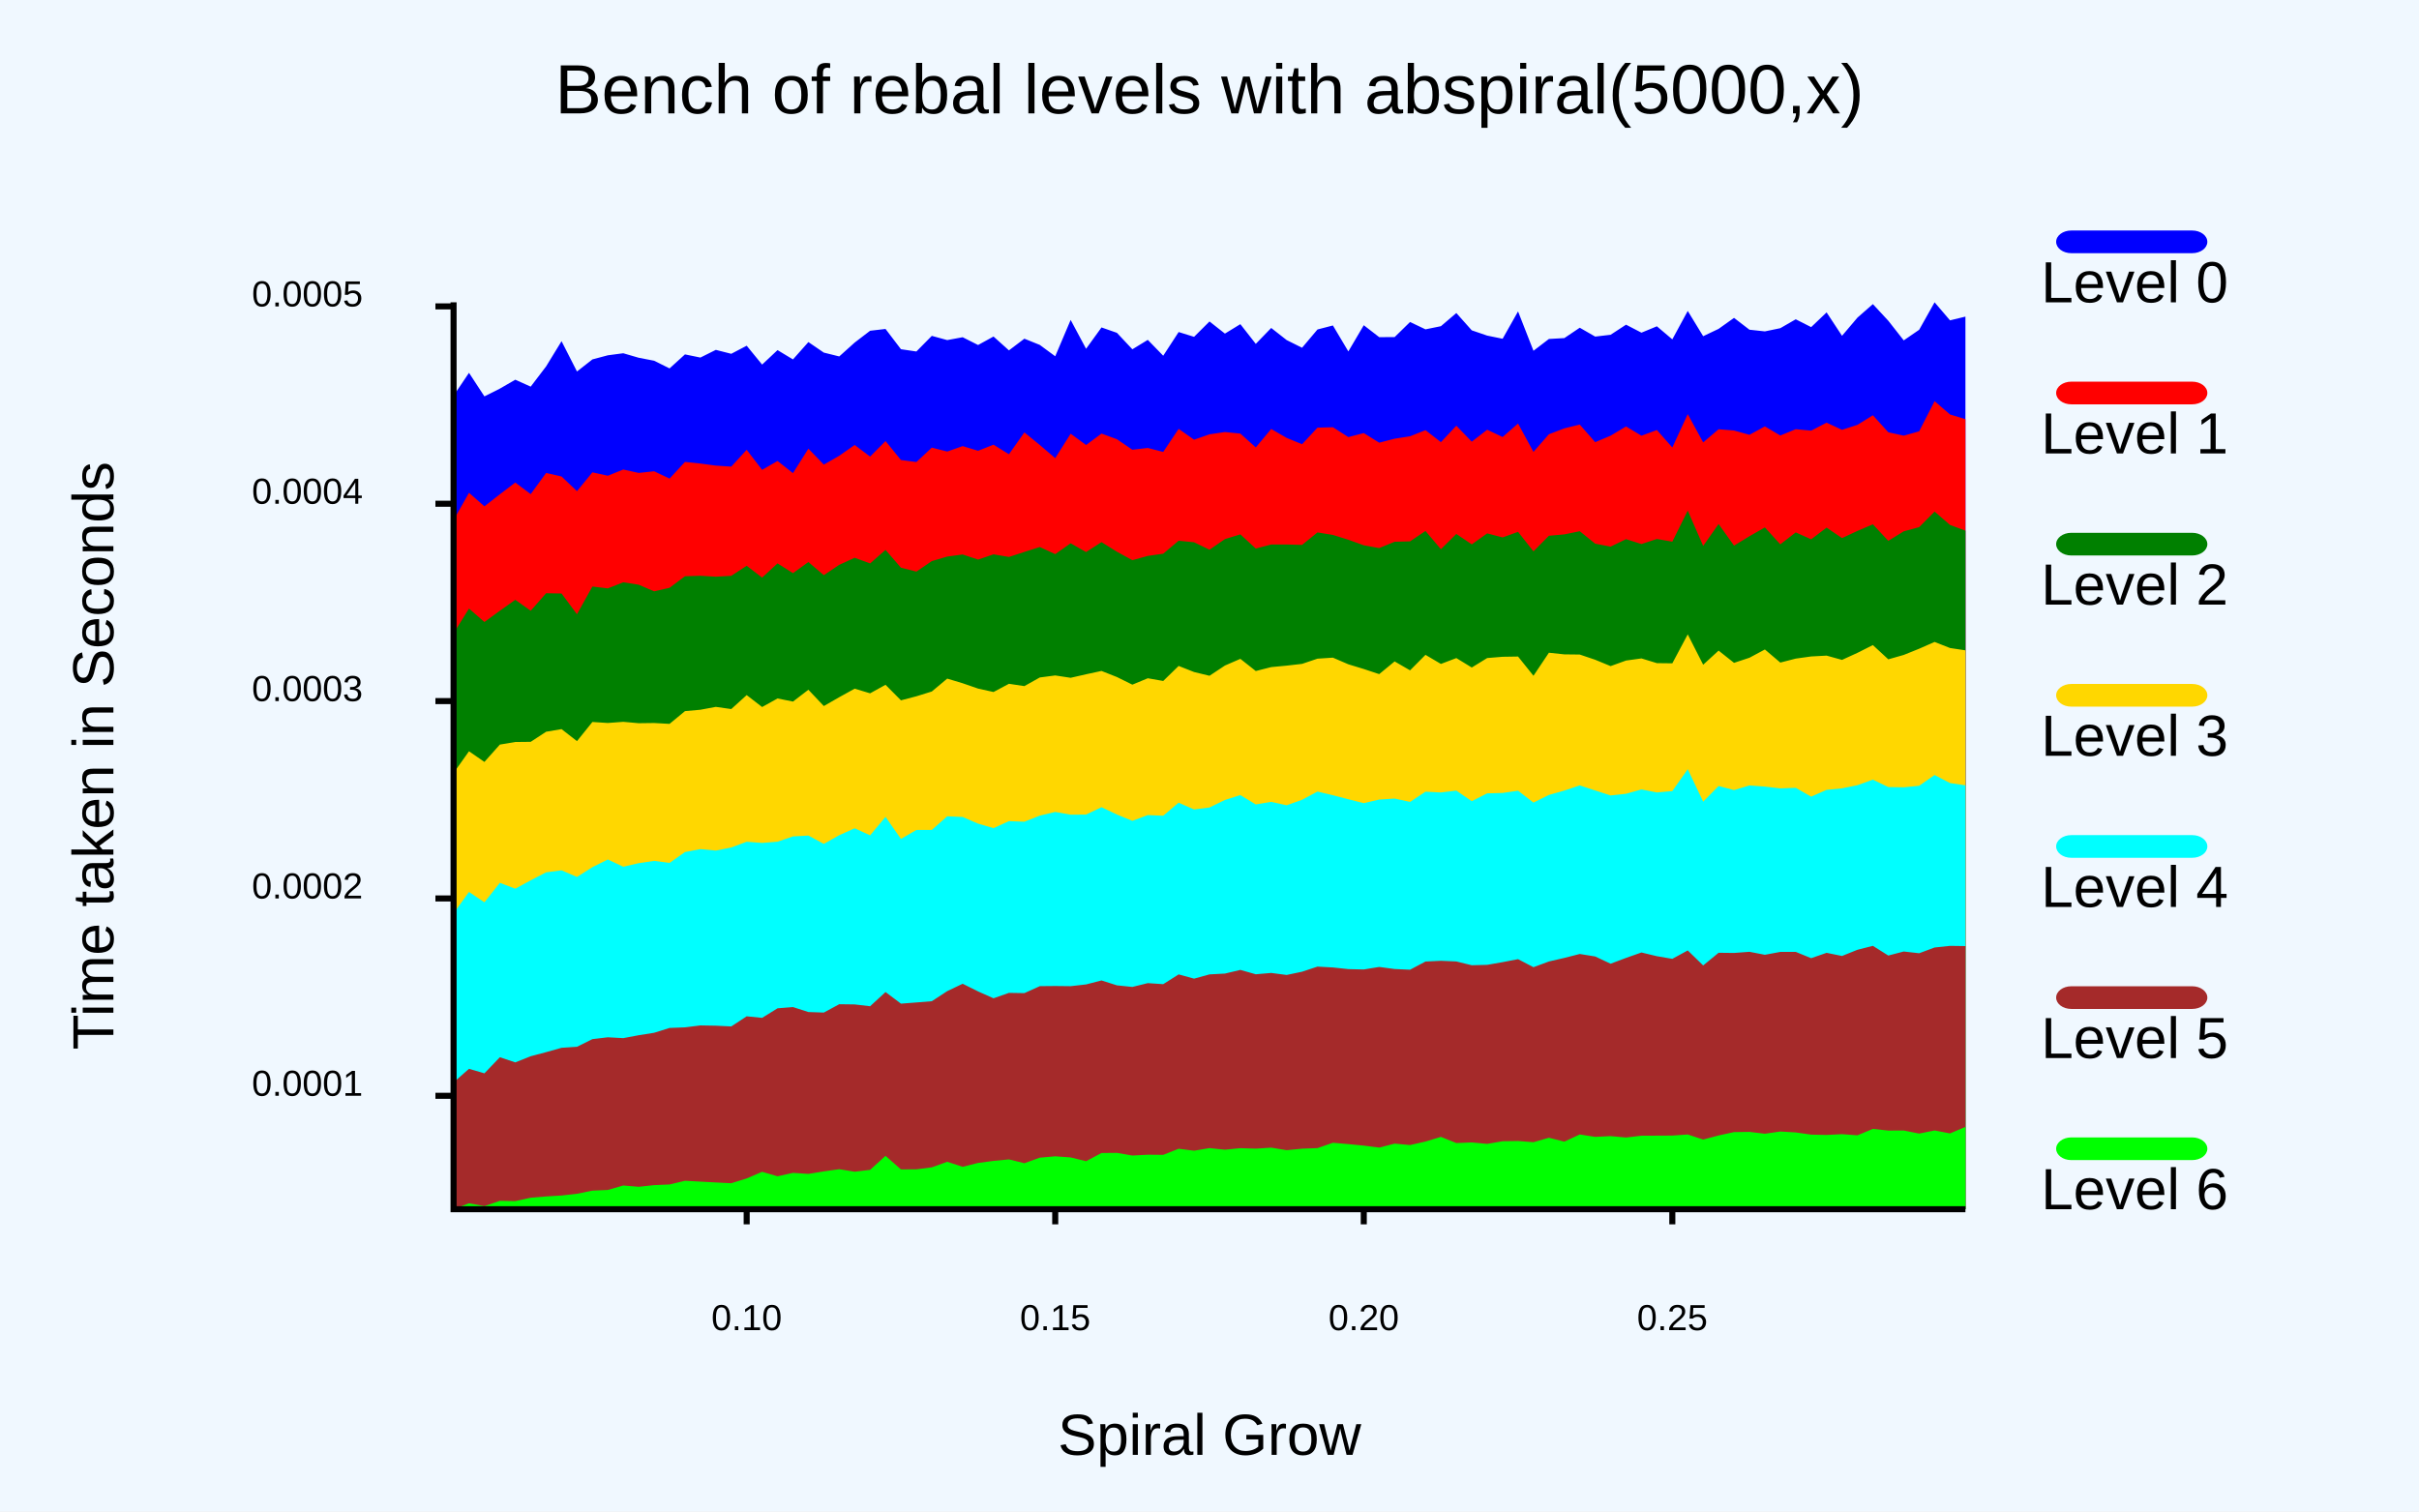
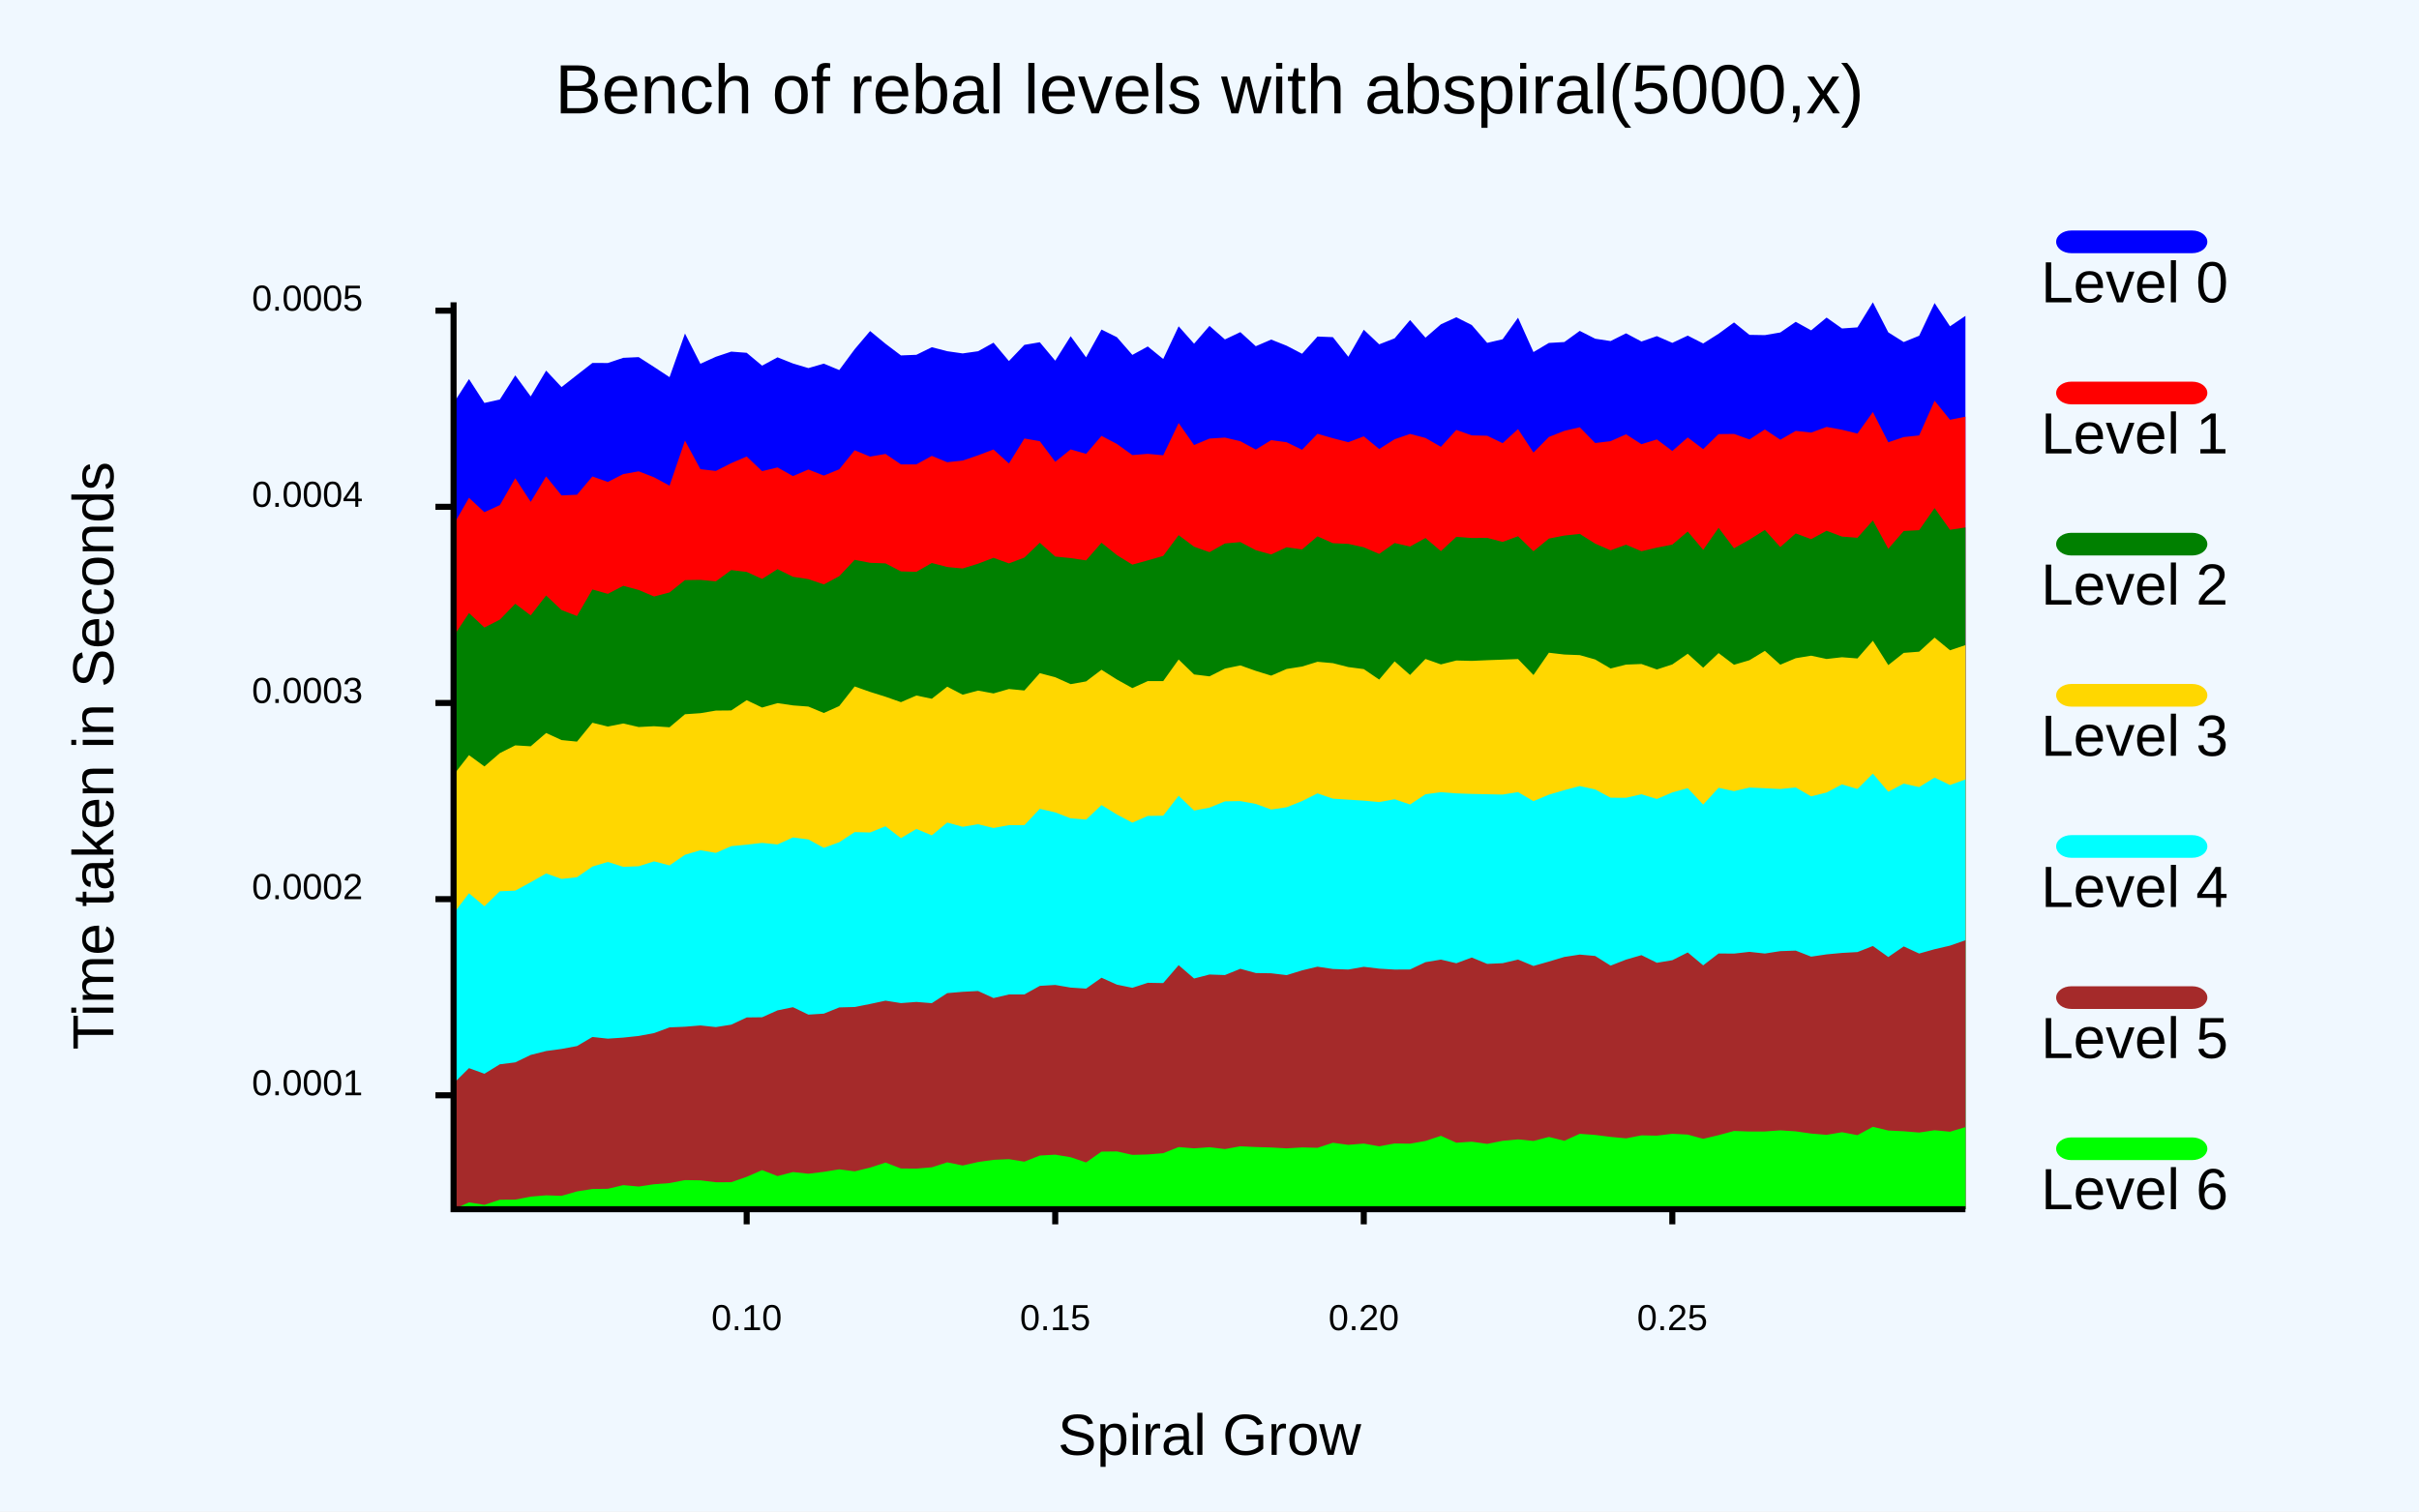
<svg xmlns="http://www.w3.org/2000/svg" class="poloto" height="500" viewBox="0 0 800 500" width="800">
  <rect class="poloto_background" fill="white" height="500" width="800" x="0" y="0" />
  <style>
.poloto {
font-family: "Arial";
stroke-width:2;
}
.poloto_text{fill: var(--poloto_fg_color,black);  }
.poloto_axis_lines{stroke: var(--poloto_fg_color,black);stoke-width:3;fill:none}
.poloto_background{fill: var(--poloto_bg_color,aliceblue); }
.poloto0stroke{stroke:  var(--poloto_color0,blue); }
.poloto1stroke{stroke:  var(--poloto_color1,red); }
.poloto2stroke{stroke:  var(--poloto_color2,green); }
.poloto3stroke{stroke:  var(--poloto_color3,gold); }
.poloto4stroke{stroke:  var(--poloto_color4,aqua); }
.poloto5stroke{stroke:  var(--poloto_color5,brown); }
.poloto6stroke{stroke:  var(--poloto_color6,lime); }
.poloto7stroke{stroke:  var(--poloto_color7,chocolate); }
.poloto0fill{fill:var(--poloto_color0,blue);}
.poloto1fill{fill:var(--poloto_color1,red);}
.poloto2fill{fill:var(--poloto_color2,green);}
.poloto3fill{fill:var(--poloto_color3,gold);}
.poloto4fill{fill:var(--poloto_color4,aqua);}
.poloto5fill{fill:var(--poloto_color5,brown);}
.poloto6fill{fill:var(--poloto_color6,lime);}
.poloto7fill{fill:var(--poloto_color7,chocolate);}
</style>
  <line class="poloto_axis_lines" stroke="black" x1="246.939" x2="246.939" y1="400" y2="405" />
  <text alignment-baseline="start" class="poloto_text" text-anchor="middle" x="246.939" y="440">
0.10
</text>
  <line class="poloto_axis_lines" stroke="black" x1="348.98" x2="348.98" y1="400" y2="405" />
  <text alignment-baseline="start" class="poloto_text" text-anchor="middle" x="348.98" y="440">
0.15
</text>
  <line class="poloto_axis_lines" stroke="black" x1="451.02" x2="451.02" y1="400" y2="405" />
  <text alignment-baseline="start" class="poloto_text" text-anchor="middle" x="451.02" y="440">
0.20
</text>
  <line class="poloto_axis_lines" stroke="black" x1="553.061" x2="553.061" y1="400" y2="405" />
  <text alignment-baseline="start" class="poloto_text" text-anchor="middle" x="553.061" y="440">
0.25
</text>
-   <line class="poloto_axis_lines" stroke="black" x1="150" x2="144" y1="362.484" y2="362.484" />
-   <text alignment-baseline="middle" class="poloto_text" text-anchor="end" x="120" y="362.484">
+   <line class="poloto_axis_lines" stroke="black" x1="150" x2="144" y1="362.314" y2="362.314" />
+   <text alignment-baseline="middle" class="poloto_text" text-anchor="end" x="120" y="362.314">
0.0001
</text>
-   <line class="poloto_axis_lines" stroke="black" x1="150" x2="144" y1="297.2" y2="297.2" />
-   <text alignment-baseline="middle" class="poloto_text" text-anchor="end" x="120" y="297.2">
+   <line class="poloto_axis_lines" stroke="black" x1="150" x2="144" y1="297.427" y2="297.427" />
+   <text alignment-baseline="middle" class="poloto_text" text-anchor="end" x="120" y="297.427">
0.0002
</text>
-   <line class="poloto_axis_lines" stroke="black" x1="150" x2="144" y1="231.916" y2="231.916" />
-   <text alignment-baseline="middle" class="poloto_text" text-anchor="end" x="120" y="231.916">
+   <line class="poloto_axis_lines" stroke="black" x1="150" x2="144" y1="232.539" y2="232.539" />
+   <text alignment-baseline="middle" class="poloto_text" text-anchor="end" x="120" y="232.539">
0.0003
</text>
-   <line class="poloto_axis_lines" stroke="black" x1="150" x2="144" y1="166.633" y2="166.633" />
-   <text alignment-baseline="middle" class="poloto_text" text-anchor="end" x="120" y="166.633">
+   <line class="poloto_axis_lines" stroke="black" x1="150" x2="144" y1="167.652" y2="167.652" />
+   <text alignment-baseline="middle" class="poloto_text" text-anchor="end" x="120" y="167.652">
0.0004
</text>
-   <line class="poloto_axis_lines" stroke="black" x1="150" x2="144" y1="101.349" y2="101.349" />
-   <text alignment-baseline="middle" class="poloto_text" text-anchor="end" x="120" y="101.349">
+   <line class="poloto_axis_lines" stroke="black" x1="150" x2="144" y1="102.764" y2="102.764" />
+   <text alignment-baseline="middle" class="poloto_text" text-anchor="end" x="120" y="102.764">
0.0005
</text>
  <text alignment-baseline="middle" class="poloto_text" font-size="large" text-anchor="start" x="675" y="100">
Level 0
</text>
  <rect class="poloto0fill" height="7.5" rx="5" ry="5" width="50" x="680" y="76.25" />
-   <path class="poloto0fill" d="M150,400 L150,130.913 L155.102,123.326 L160.204,131.119 L165.306,128.558 L170.408,125.607 L175.51,127.896 L180.612,121.193 L185.714,112.862 L190.816,122.887 L195.918,118.888 L201.02,117.529 L206.122,116.854 L211.224,118.341 L216.327,119.326 L221.429,121.866 L226.531,117.23 L231.633,118.278 L236.735,115.734 L241.837,117.034 L246.939,114.36 L252.041,120.599 L257.143,115.813 L262.245,118.894 L267.347,113.154 L272.449,116.638 L277.551,117.905 L282.653,113.317 L287.755,109.412 L292.857,108.815 L297.959,115.519 L303.061,116.27 L308.163,111.102 L313.265,112.5 L318.367,111.554 L323.469,114.125 L328.571,111.321 L333.673,115.901 L338.776,112.034 L343.878,114.096 L348.98,117.852 L354.082,105.831 L359.184,115.37 L364.286,108.314 L369.388,110.101 L374.49,115.541 L379.592,112.428 L384.694,117.672 L389.796,109.836 L394.898,111.421 L400,106.339 L405.102,110.354 L410.204,107.231 L415.306,113.75 L420.408,108.486 L425.51,112.49 L430.612,115.033 L435.714,108.989 L440.816,107.666 L445.918,116.253 L451.02,107.581 L456.122,111.526 L461.224,111.51 L466.327,106.515 L471.429,108.946 L476.531,107.902 L481.633,103.549 L486.735,109.273 L491.837,111.017 L496.939,112.057 L502.041,103.013 L507.143,116.037 L512.245,112.129 L517.347,111.84 L522.449,108.409 L527.551,111.341 L532.653,110.74 L537.755,107.404 L542.857,110.047 L547.959,107.94 L553.061,112.258 L558.163,102.857 L563.265,111.212 L568.367,108.787 L573.469,105.151 L578.571,109.067 L583.673,109.623 L588.775,108.561 L593.878,105.618 L598.98,108.207 L604.082,103.336 L609.184,111.082 L614.286,105.069 L619.388,100.597 L624.49,106.101 L629.592,112.598 L634.694,109.091 L639.796,100 L644.898,105.969 L650,104.732 L650,400 z" />
+   <path class="poloto0fill" d="M150,400 L150,133.35 L155.102,125.394 L160.204,133.291 L165.306,132.145 L170.408,124.163 L175.51,131.13 L180.612,122.593 L185.714,128.039 L190.816,124.036 L195.918,120.061 L201.02,120.08 L206.122,118.367 L211.224,118.13 L216.327,121.4 L221.429,124.757 L226.531,110.326 L231.633,120.34 L236.735,118.021 L241.837,116.313 L246.939,116.704 L252.041,120.959 L257.143,118.2 L262.245,120.237 L267.347,121.762 L272.449,120.287 L277.551,122.413 L282.653,115.522 L287.755,109.504 L292.857,113.714 L297.959,117.571 L303.061,117.366 L308.163,114.856 L313.265,116.18 L318.367,116.907 L323.469,116.186 L328.571,113.356 L333.673,119.427 L338.776,114.082 L343.878,113.21 L348.98,119.314 L354.082,111.213 L359.184,118.202 L364.286,109.013 L369.388,111.548 L374.49,117.397 L379.592,114.607 L384.694,118.758 L389.796,107.937 L394.898,113.691 L400,107.797 L405.102,112.281 L410.204,109.864 L415.306,114.521 L420.408,112.327 L425.51,114.357 L430.612,117.017 L435.714,111.324 L440.816,111.529 L445.918,118.017 L451.02,109.067 L456.122,113.902 L461.224,111.917 L466.327,105.863 L471.429,111.697 L476.531,107.28 L481.633,104.946 L486.735,107.515 L491.837,113.415 L496.939,112.223 L502.041,105.087 L507.143,116.457 L512.245,113.441 L517.347,113.146 L522.449,109.453 L527.551,112.044 L532.653,112.82 L537.755,110.261 L542.857,112.965 L547.959,111.19 L553.061,113.414 L558.163,111.019 L563.265,113.62 L568.367,110.4 L573.469,106.661 L578.571,110.769 L583.673,110.856 L588.775,109.978 L593.878,106.456 L598.98,109.275 L604.082,105.049 L609.184,108.653 L614.286,108.291 L619.388,100 L624.49,109.944 L629.592,113.145 L634.694,111.062 L639.796,100.239 L644.898,107.937 L650,104.495 L650,400 z" />
  <text alignment-baseline="middle" class="poloto_text" font-size="large" text-anchor="start" x="675" y="150">
Level 1
</text>
  <rect class="poloto1fill" height="7.5" rx="5" ry="5" width="50" x="680" y="126.25" />
-   <path class="poloto1fill" d="M150,400 L150,172.065 L155.102,163.013 L160.204,167.486 L165.306,163.506 L170.408,159.621 L175.51,163.452 L180.612,156.447 L185.714,157.618 L190.816,162.476 L195.918,156.246 L201.02,157.366 L206.122,155.312 L211.224,156.438 L216.327,155.892 L221.429,158.311 L226.531,152.801 L231.633,153.338 L236.735,154.02 L241.837,154.354 L246.939,148.79 L252.041,155.424 L257.143,152.487 L262.245,156.515 L267.347,148.411 L272.449,153.691 L277.551,150.765 L282.653,147.193 L287.755,151.035 L292.857,145.897 L297.959,152.169 L303.061,152.835 L308.163,148.074 L313.265,149.364 L318.367,147.57 L323.469,149.117 L328.571,147.097 L333.673,150.264 L338.776,143.039 L343.878,147.197 L348.98,151.554 L354.082,143.466 L359.184,147.207 L364.286,143.426 L369.388,145.293 L374.49,148.773 L379.592,148.179 L384.694,149.499 L389.796,141.862 L394.898,145.45 L400,143.67 L405.102,142.915 L410.204,143.427 L415.306,148 L420.408,141.902 L425.51,144.848 L430.612,146.947 L435.714,141.465 L440.816,141.323 L445.918,144.586 L451.02,143.259 L456.122,146.435 L461.224,145.113 L466.327,144.32 L471.429,142.292 L476.531,146.257 L481.633,140.822 L486.735,146.101 L491.837,142.153 L496.939,144.563 L502.041,140.104 L507.143,149.476 L512.245,143.647 L517.347,141.696 L522.449,140.442 L527.551,146.266 L532.653,144.117 L537.755,141.069 L542.857,144.13 L547.959,142.251 L553.061,148.024 L558.163,136.984 L563.265,146.338 L568.367,141.995 L573.469,142.413 L578.571,143.831 L583.673,141.054 L588.775,144.064 L593.878,141.971 L598.98,142.455 L604.082,139.816 L609.184,142.183 L614.286,140.536 L619.388,137.367 L624.49,142.991 L629.592,144.115 L634.694,142.68 L639.796,132.697 L644.898,137.105 L650,138.658 L650,400 z" />
+   <path class="poloto1fill" d="M150,400 L150,173.58 L155.102,164.666 L160.204,169.43 L165.306,167.088 L170.408,158.195 L175.51,166.01 L180.612,157.595 L185.714,163.88 L190.816,163.659 L195.918,157.61 L201.02,159.417 L206.122,156.826 L211.224,155.909 L216.327,157.893 L221.429,160.66 L226.531,145.735 L231.633,155.2 L236.735,155.782 L241.837,153.203 L246.939,151.008 L252.041,155.849 L257.143,154.622 L262.245,157.483 L267.347,155.31 L272.449,157.319 L277.551,155.237 L282.653,148.937 L287.755,151.042 L292.857,150.162 L297.959,153.618 L303.061,153.612 L308.163,150.804 L313.265,152.901 L318.367,152.352 L323.469,150.61 L328.571,148.688 L333.673,153.317 L338.776,145.049 L343.878,145.94 L348.98,152.752 L354.082,148.658 L359.184,150.128 L364.286,144.177 L369.388,146.856 L374.49,150.534 L379.592,150.127 L384.694,150.608 L389.796,139.935 L394.898,147.22 L400,145.074 L405.102,144.753 L410.204,145.946 L415.306,148.715 L420.408,145.589 L425.51,146.294 L430.612,148.78 L435.714,143.497 L440.816,144.966 L445.918,146.279 L451.02,144.34 L456.122,148.524 L461.224,145.302 L466.327,143.539 L471.429,144.87 L476.531,147.805 L481.633,142.218 L486.735,144.021 L491.837,144.143 L496.939,146.594 L502.041,141.935 L507.143,149.704 L512.245,144.543 L517.347,142.525 L522.449,141.331 L527.551,146.555 L532.653,145.933 L537.755,143.666 L542.857,146.938 L547.959,145.359 L553.061,149.187 L558.163,144.7 L563.265,148.568 L568.367,143.595 L573.469,143.545 L578.571,145.365 L583.673,142.061 L588.775,145.461 L593.878,142.534 L598.98,143.098 L604.082,141.226 L609.184,142.161 L614.286,143.418 L619.388,136.29 L624.49,146.306 L629.592,144.578 L634.694,144.037 L639.796,132.557 L644.898,138.853 L650,137.828 L650,400 z" />
  <text alignment-baseline="middle" class="poloto_text" font-size="large" text-anchor="start" x="675" y="200">
Level 2
</text>
  <rect class="poloto2fill" height="7.5" rx="5" ry="5" width="50" x="680" y="176.25" />
-   <path class="poloto2fill" d="M150,400 L150,209.49 L155.102,201.304 L160.204,205.751 L165.306,202.041 L170.408,198.412 L175.51,202.032 L180.612,196.242 L185.714,196.325 L190.816,203.189 L195.918,194.019 L201.02,194.632 L206.122,192.62 L211.224,193.418 L216.327,195.608 L221.429,194.442 L226.531,190.621 L231.633,190.466 L236.735,190.765 L241.837,190.478 L246.939,187.155 L252.041,191.065 L257.143,186.366 L262.245,189.596 L267.347,185.922 L272.449,190.263 L277.551,186.836 L282.653,184.504 L287.755,186.377 L292.857,181.9 L297.959,187.788 L303.061,189.083 L308.163,185.61 L313.265,184.105 L318.367,183.419 L323.469,185.108 L328.571,183.372 L333.673,184.236 L338.776,182.575 L343.878,180.948 L348.98,183.304 L354.082,179.715 L359.184,182.615 L364.286,179.329 L369.388,182.512 L374.49,185.303 L379.592,183.891 L384.694,183.161 L389.796,178.865 L394.898,179.38 L400,181.837 L405.102,178.333 L410.204,176.765 L415.306,181.456 L420.408,180.116 L425.51,180.113 L430.612,180.249 L435.714,176.124 L440.816,176.954 L445.918,178.543 L451.02,180.381 L456.122,181.298 L461.224,179.214 L466.327,179.078 L471.429,175.643 L476.531,181.676 L481.633,176.629 L486.735,180.072 L491.837,176.444 L496.939,177.774 L502.041,175.931 L507.143,182.387 L512.245,177.226 L517.347,176.77 L522.449,175.725 L527.551,179.844 L532.653,180.823 L537.755,178.35 L542.857,179.963 L547.959,178.29 L553.061,179.183 L558.163,168.9 L563.265,180.585 L568.367,173.339 L573.469,180.488 L578.571,177.386 L583.673,174.461 L588.775,180.06 L593.878,176.113 L598.98,178.395 L604.082,174.532 L609.184,177.996 L614.286,175.62 L619.388,173.437 L624.49,178.906 L629.592,175.761 L634.694,174.373 L639.796,169.228 L644.898,173.646 L650,175.54 L650,400 z" />
+   <path class="poloto2fill" d="M150,400 L150,210.506 L155.102,202.793 L160.204,207.583 L165.306,204.966 L170.408,199.721 L175.51,203.566 L180.612,196.982 L185.714,201.797 L190.816,203.774 L195.918,194.986 L201.02,196.438 L206.122,193.779 L211.224,195.159 L216.327,197.316 L221.429,195.978 L226.531,191.895 L231.633,191.818 L236.735,192.308 L241.837,188.572 L246.939,189.188 L252.041,191.509 L257.143,188.273 L262.245,190.796 L267.347,191.573 L272.449,193.324 L277.551,190.604 L282.653,185.185 L287.755,186.176 L292.857,186.364 L297.959,189.015 L303.061,189.152 L308.163,186.235 L313.265,187.564 L318.367,188.056 L323.469,186.468 L328.571,184.522 L333.673,186.369 L338.776,184.439 L343.878,179.539 L348.98,184.106 L354.082,184.616 L359.184,185.369 L364.286,179.525 L369.388,183.631 L374.49,186.782 L379.592,185.363 L384.694,183.894 L389.796,177.026 L394.898,180.842 L400,182.656 L405.102,179.783 L410.204,179.316 L415.306,181.998 L420.408,183.408 L425.51,181.028 L430.612,181.75 L435.714,177.419 L440.816,179.686 L445.918,179.915 L451.02,181.039 L456.122,183.233 L461.224,179.63 L466.327,180.793 L471.429,177.972 L476.531,182.314 L481.633,177.58 L486.735,177.973 L491.837,177.918 L496.939,179.259 L502.041,177.389 L507.143,182.351 L512.245,178.163 L517.347,177.156 L522.449,176.6 L527.551,179.828 L532.653,182.04 L537.755,180.181 L542.857,182.351 L547.959,181.147 L553.061,180.154 L558.163,175.82 L563.265,181.889 L568.367,174.589 L573.469,181.378 L578.571,178.508 L583.673,175.299 L588.775,180.964 L593.878,176.448 L598.98,178.346 L604.082,175.574 L609.184,177.501 L614.286,177.898 L619.388,172.157 L624.49,181.536 L629.592,175.651 L634.694,175.38 L639.796,168.069 L644.898,175.251 L650,174.475 L650,400 z" />
  <text alignment-baseline="middle" class="poloto_text" font-size="large" text-anchor="start" x="675" y="250">
Level 3
</text>
  <rect class="poloto3fill" height="7.5" rx="5" ry="5" width="50" x="680" y="226.25" />
-   <path class="poloto3fill" d="M150,400 L150,255.707 L155.102,248.517 L160.204,252.04 L165.306,246.305 L170.408,245.448 L175.51,245.394 L180.612,242.052 L185.714,241.19 L190.816,245.161 L195.918,238.822 L201.02,239.158 L206.122,238.773 L211.224,239.233 L216.327,239.167 L221.429,239.451 L226.531,235.239 L231.633,234.778 L236.735,233.828 L241.837,234.554 L246.939,229.931 L252.041,233.88 L257.143,231.045 L262.245,232.076 L267.347,228.164 L272.449,233.554 L277.551,230.628 L282.653,227.808 L287.755,229.346 L292.857,226.522 L297.959,231.665 L303.061,230.329 L308.163,228.744 L313.265,224.477 L318.367,226.019 L323.469,227.78 L328.571,228.911 L333.673,226.194 L338.776,226.961 L343.878,224.101 L348.98,223.434 L354.082,224.211 L359.184,223.045 L364.286,221.943 L369.388,223.96 L374.49,226.484 L379.592,224.361 L384.694,225.259 L389.796,220.286 L394.898,222.299 L400,223.543 L405.102,220.156 L410.204,217.942 L415.306,221.969 L420.408,220.672 L425.51,220.189 L430.612,219.604 L435.714,217.882 L440.816,217.548 L445.918,219.746 L451.02,221.302 L456.122,222.995 L461.224,218.794 L466.327,221.747 L471.429,216.617 L476.531,219.627 L481.633,217.687 L486.735,220.812 L491.837,217.676 L496.939,217.257 L502.041,217.176 L507.143,223.542 L512.245,215.919 L517.347,216.46 L522.449,216.519 L527.551,218.242 L532.653,220.346 L537.755,218.504 L542.857,217.803 L547.959,219.363 L553.061,219.421 L558.163,209.84 L563.265,219.889 L568.367,215.214 L573.469,219.266 L578.571,217.578 L583.673,214.842 L588.775,219.176 L593.878,217.862 L598.98,217.15 L604.082,216.874 L609.184,218.29 L614.286,215.955 L619.388,213.386 L624.49,218.102 L629.592,216.649 L634.694,214.592 L639.796,212.347 L644.898,214.358 L650,215.124 L650,400 z" />
+   <path class="poloto3fill" d="M150,400 L150,256.338 L155.102,249.799 L160.204,253.533 L165.306,249.125 L170.408,246.561 L175.51,246.869 L180.612,242.471 L185.714,244.813 L190.816,245.323 L195.918,239.077 L201.02,240.337 L206.122,239.324 L211.224,240.498 L216.327,240.232 L221.429,240.577 L226.531,236.265 L231.633,235.915 L236.735,235.057 L241.837,235.01 L246.939,231.62 L252.041,234.051 L257.143,232.59 L262.245,233.343 L267.347,233.726 L272.449,235.854 L277.551,233.558 L282.653,227.075 L287.755,228.877 L292.857,230.476 L297.959,232.27 L303.061,230.072 L308.163,231.142 L313.265,227.154 L318.367,229.803 L323.469,228.445 L328.571,229.382 L333.673,227.917 L338.776,228.409 L343.878,222.675 L348.98,224.021 L354.082,226.313 L359.184,225.408 L364.286,221.555 L369.388,224.783 L374.49,227.621 L379.592,225.292 L384.694,225.302 L389.796,218.159 L394.898,223.101 L400,223.733 L405.102,221.17 L410.204,220.11 L415.306,221.92 L420.408,223.498 L425.51,221.29 L430.612,220.488 L435.714,218.915 L440.816,219.368 L445.918,220.668 L451.02,221.332 L456.122,224.801 L461.224,218.773 L466.327,223.273 L471.429,217.976 L476.531,219.782 L481.633,218.488 L486.735,218.615 L491.837,218.388 L496.939,218.202 L502.041,218.006 L507.143,223.295 L512.245,215.919 L517.347,216.511 L522.449,216.707 L527.551,218.148 L532.653,221.136 L537.755,219.848 L542.857,219.648 L547.959,221.456 L553.061,219.795 L558.163,216.249 L563.265,220.87 L568.367,216.041 L573.469,219.899 L578.571,218.398 L583.673,215.304 L588.775,219.88 L593.878,217.734 L598.98,216.897 L604.082,217.987 L609.184,217.408 L614.286,217.81 L619.388,211.949 L624.49,220.009 L629.592,215.969 L634.694,215.574 L639.796,210.915 L644.898,215.114 L650,213.391 L650,400 z" />
  <text alignment-baseline="middle" class="poloto_text" font-size="large" text-anchor="start" x="675" y="300">
Level 4
</text>
  <rect class="poloto4fill" height="7.5" rx="5" ry="5" width="50" x="680" y="276.25" />
-   <path class="poloto4fill" d="M150,400 L150,302.131 L155.102,295.051 L160.204,298.479 L165.306,292.035 L170.408,293.976 L175.51,291.2 L180.612,288.56 L185.714,287.901 L190.816,290.094 L195.918,286.856 L201.02,284.311 L206.122,286.714 L211.224,285.534 L216.327,284.778 L221.429,285.454 L226.531,281.851 L231.633,280.882 L236.735,281.365 L241.837,280.342 L246.939,278.448 L252.041,278.83 L257.143,278.427 L262.245,276.683 L267.347,276.4 L272.449,279.152 L277.551,276.281 L282.653,273.994 L287.755,276.329 L292.857,270.225 L297.959,277.514 L303.061,274.55 L308.163,274.534 L313.265,270.026 L318.367,270.25 L323.469,272.456 L328.571,273.944 L333.673,271.623 L338.776,271.822 L343.878,269.802 L348.98,268.588 L354.082,269.492 L359.184,269.456 L364.286,267.017 L369.388,269.444 L374.49,271.524 L379.592,269.626 L384.694,269.836 L389.796,265.526 L394.898,267.775 L400,267.11 L405.102,264.626 L410.204,263.01 L415.306,266.104 L420.408,265.25 L425.51,266.381 L430.612,264.568 L435.714,261.844 L440.816,263.058 L445.918,264.385 L451.02,265.676 L456.122,264.49 L461.224,264.159 L466.327,265.265 L471.429,261.889 L476.531,262.139 L481.633,261.529 L486.735,265.017 L491.837,262.439 L496.939,262.305 L502.041,261.553 L507.143,265.493 L512.245,262.961 L517.347,261.517 L522.449,259.808 L527.551,261.483 L532.653,263.131 L537.755,262.577 L542.857,261.136 L547.959,262.138 L553.061,261.679 L558.163,254.445 L563.265,265.18 L568.367,260.013 L573.469,261.351 L578.571,259.828 L583.673,260.199 L588.775,260.794 L593.878,260.602 L598.98,263.526 L604.082,261.282 L609.184,260.78 L614.286,259.74 L619.388,257.901 L624.49,260.359 L629.592,260.432 L634.694,259.938 L639.796,256.367 L644.898,259.029 L650,259.793 L650,400 z" />
+   <path class="poloto4fill" d="M150,400 L150,302.156 L155.102,295.487 L160.204,299.782 L165.306,294.819 L170.408,294.617 L175.51,291.833 L180.612,288.936 L185.714,290.742 L190.816,290.181 L195.918,286.651 L201.02,285.124 L206.122,286.738 L211.224,286.549 L216.327,284.931 L221.429,286.27 L226.531,282.757 L231.633,281.253 L236.735,282.127 L241.837,279.899 L246.939,279.411 L252.041,278.828 L257.143,279.336 L262.245,277.014 L267.347,277.68 L272.449,280.459 L277.551,278.6 L282.653,275.253 L287.755,275.38 L292.857,273.325 L297.959,277.256 L303.061,274.212 L308.163,276.329 L313.265,272.093 L318.367,273.494 L323.469,272.65 L328.571,273.897 L333.673,272.944 L338.776,272.963 L343.878,267.549 L348.98,268.729 L354.082,270.692 L359.184,271.121 L364.286,266.307 L369.388,269.437 L374.49,272.133 L379.592,269.907 L384.694,269.818 L389.796,263.228 L394.898,268.12 L400,267.15 L405.102,265.08 L410.204,264.992 L415.306,265.927 L420.408,267.782 L425.51,267.027 L430.612,264.996 L435.714,262.448 L440.816,264.186 L445.918,264.526 L451.02,264.845 L456.122,265.316 L461.224,264.389 L466.327,266.119 L471.429,262.739 L476.531,262.048 L481.633,262.443 L486.735,262.624 L491.837,262.727 L496.939,262.838 L502.041,262.023 L507.143,265.014 L512.245,262.873 L517.347,261.374 L522.449,260.024 L527.551,261.134 L532.653,263.873 L537.755,263.902 L542.857,262.731 L547.959,264.303 L553.061,262.128 L558.163,260.715 L563.265,266.149 L568.367,260.599 L573.469,261.7 L578.571,260.52 L583.673,260.738 L588.775,261.001 L593.878,260.483 L598.98,263.435 L604.082,262.16 L609.184,259.471 L614.286,260.993 L619.388,255.911 L624.49,261.897 L629.592,259.21 L634.694,260.368 L639.796,257.214 L644.898,259.683 L650,257.836 L650,400 z" />
  <text alignment-baseline="middle" class="poloto_text" font-size="large" text-anchor="start" x="675" y="350">
Level 5
</text>
  <rect class="poloto5fill" height="7.5" rx="5" ry="5" width="50" x="680" y="326.25" />
-   <path class="poloto5fill" d="M150,400 L150,358.052 L155.102,353.56 L160.204,355.052 L165.306,349.729 L170.408,351.433 L175.51,349.396 L180.612,348.043 L185.714,346.606 L190.816,346.268 L195.918,343.738 L201.02,343.129 L206.122,343.406 L211.224,342.445 L216.327,341.637 L221.429,340.038 L226.531,339.843 L231.633,339.203 L236.735,339.294 L241.837,339.536 L246.939,336.189 L252.041,336.704 L257.143,333.537 L262.245,333.133 L267.347,334.772 L272.449,334.949 L277.551,332.189 L282.653,332.259 L287.755,332.858 L292.857,328.162 L297.959,332 L303.061,331.609 L308.163,331.194 L313.265,327.859 L318.367,325.421 L323.469,327.96 L328.571,330.228 L333.673,328.436 L338.776,328.52 L343.878,326.216 L348.98,326.166 L354.082,326.223 L359.184,325.642 L364.286,324.327 L369.388,325.948 L374.49,326.473 L379.592,325.214 L384.694,325.555 L389.796,322.328 L394.898,323.728 L400,322.323 L405.102,322.052 L410.204,320.839 L415.306,322.283 L420.408,321.845 L425.51,322.512 L430.612,321.435 L435.714,319.748 L440.816,320.032 L445.918,320.577 L451.02,320.694 L456.122,319.86 L461.224,320.545 L466.327,320.776 L471.429,318.067 L476.531,317.827 L481.633,318.044 L486.735,319.297 L491.837,319.164 L496.939,318.271 L502.041,317.286 L507.143,319.945 L512.245,318.052 L517.347,316.876 L522.449,315.57 L527.551,316.396 L532.653,318.793 L537.755,316.869 L542.857,315.078 L547.959,316.307 L553.061,317.179 L558.163,314.399 L563.265,319.361 L568.367,315.171 L573.469,315.231 L578.571,314.85 L583.673,315.838 L588.775,314.887 L593.878,314.876 L598.98,316.962 L604.082,315.191 L609.184,316.23 L614.286,314.18 L619.388,312.88 L624.49,316.088 L629.592,314.753 L634.694,315.328 L639.796,313.428 L644.898,312.885 L650,312.959 L650,400 z" />
+   <path class="poloto5fill" d="M150,400 L150,358.368 L155.102,353.334 L160.204,355.195 L165.306,352.057 L170.408,351.425 L175.51,348.962 L180.612,347.671 L185.714,346.98 L190.816,346.031 L195.918,343.026 L201.02,343.578 L206.122,343.232 L211.224,342.688 L216.327,341.736 L221.429,339.851 L226.531,339.633 L231.633,339.213 L236.735,339.751 L241.837,338.954 L246.939,336.564 L252.041,336.504 L257.143,334.222 L262.245,333.178 L267.347,335.629 L272.449,335.307 L277.551,333.249 L282.653,333.11 L287.755,332.106 L292.857,331.012 L297.959,331.818 L303.061,331.432 L308.163,331.843 L313.265,328.522 L318.367,328.082 L323.469,327.815 L328.571,330.15 L333.673,328.963 L338.776,328.954 L343.878,326.121 L348.98,325.814 L354.082,326.688 L359.184,327.024 L364.286,323.429 L369.388,325.715 L374.49,326.762 L379.592,325.102 L384.694,325.194 L389.796,319.27 L394.898,323.683 L400,322.363 L405.102,322.54 L410.204,320.472 L415.306,321.866 L420.408,321.955 L425.51,322.567 L430.612,320.994 L435.714,319.771 L440.816,320.532 L445.918,320.715 L451.02,319.813 L456.122,320.423 L461.224,320.723 L466.327,320.693 L471.429,318.277 L476.531,317.426 L481.633,318.638 L486.735,316.742 L491.837,318.842 L496.939,318.619 L502.041,317.416 L507.143,319.534 L512.245,318.078 L517.347,316.551 L522.449,315.771 L527.551,316.228 L532.653,319.427 L537.755,317.431 L542.857,315.96 L547.959,318.481 L553.061,317.63 L558.163,315.064 L563.265,319.333 L568.367,315.402 L573.469,315.444 L578.571,314.866 L583.673,315.423 L588.775,314.626 L593.878,314.458 L598.98,316.454 L604.082,315.699 L609.184,315.219 L614.286,314.936 L619.388,312.929 L624.49,316.573 L629.592,313.066 L634.694,315.426 L639.796,313.995 L644.898,312.808 L650,311.02 L650,400 z" />
  <text alignment-baseline="middle" class="poloto_text" font-size="large" text-anchor="start" x="675" y="400">
Level 6
</text>
  <rect class="poloto6fill" height="7.5" rx="5" ry="5" width="50" x="680" y="376.25" />
-   <path class="poloto6fill" d="M150,400 L150,400 L155.102,398.036 L160.204,398.973 L165.306,397.235 L170.408,397.321 L175.51,396.2 L180.612,395.774 L185.714,395.465 L190.816,394.886 L195.918,393.857 L201.02,393.627 L206.122,392.155 L211.224,392.579 L216.327,392.033 L221.429,391.814 L226.531,390.597 L231.633,390.869 L236.735,391.146 L241.837,391.403 L246.939,389.824 L252.041,387.625 L257.143,389.106 L262.245,387.976 L267.347,388.316 L272.449,387.488 L277.551,386.767 L282.653,387.595 L287.755,386.986 L292.857,382.348 L297.959,386.837 L303.061,386.811 L308.163,386.145 L313.265,384.31 L318.367,385.975 L323.469,384.689 L328.571,384.016 L333.673,383.52 L338.776,384.787 L343.878,382.947 L348.98,382.501 L354.082,382.867 L359.184,384.12 L364.286,381.405 L369.388,381.362 L374.49,382.242 L379.592,381.973 L384.694,382.017 L389.796,380.004 L394.898,380.643 L400,379.791 L405.102,380.317 L410.204,379.812 L415.306,379.974 L420.408,379.635 L425.51,380.47 L430.612,379.98 L435.714,379.786 L440.816,378.018 L445.918,378.464 L451.02,378.96 L456.122,379.615 L461.224,378.305 L466.327,378.772 L471.429,377.617 L476.531,376.075 L481.633,378.113 L486.735,377.907 L491.837,378.388 L496.939,377.513 L502.041,377.438 L507.143,377.83 L512.245,376.366 L517.347,377.649 L522.449,375.278 L527.551,376.068 L532.653,375.823 L537.755,376.281 L542.857,375.685 L547.959,375.667 L553.061,375.637 L558.163,375.281 L563.265,376.961 L568.367,375.602 L573.469,374.49 L578.571,374.425 L583.673,375.033 L588.775,374.299 L593.878,374.603 L598.98,375.327 L604.082,375.436 L609.184,375.175 L614.286,375.553 L619.388,373.434 L624.49,373.991 L629.592,373.964 L634.694,374.982 L639.796,373.95 L644.898,374.93 L650,372.764 L650,400 z" />
+   <path class="poloto6fill" d="M150,400 L150,400 L155.102,397.749 L160.204,398.556 L165.306,396.864 L170.408,396.827 L175.51,395.832 L180.612,395.409 L185.714,395.575 L190.816,394.112 L195.918,393.308 L201.02,393.243 L206.122,392.032 L211.224,392.5 L216.327,391.737 L221.429,391.355 L226.531,390.366 L231.633,390.446 L236.735,391.08 L241.837,391.066 L246.939,389.286 L252.041,387.065 L257.143,389.041 L262.245,387.707 L267.347,388.262 L272.449,387.634 L277.551,386.808 L282.653,387.471 L287.755,386.239 L292.857,384.569 L297.959,386.529 L303.061,386.572 L308.163,386.136 L313.265,384.491 L318.367,385.543 L323.469,384.387 L328.571,383.667 L333.673,383.441 L338.776,384.272 L343.878,382.245 L348.98,381.959 L354.082,382.805 L359.184,384.525 L364.286,380.95 L369.388,380.889 L374.49,382.027 L379.592,381.889 L384.694,381.467 L389.796,379.444 L394.898,379.871 L400,379.491 L405.102,380.109 L410.204,379.186 L415.306,379.438 L420.408,379.583 L425.51,379.878 L430.612,379.56 L435.714,379.688 L440.816,378.02 L445.918,378.712 L451.02,378.288 L456.122,379.197 L461.224,378.248 L466.327,378.32 L471.429,377.422 L476.531,375.72 L481.633,378.01 L486.735,377.659 L491.837,378.389 L496.939,377.379 L502.041,376.898 L507.143,377.417 L512.245,376.094 L517.347,377.362 L522.449,375.055 L527.551,375.432 L532.653,376.078 L537.755,376.56 L542.857,375.569 L547.959,375.667 L553.061,375.053 L558.163,375.318 L563.265,376.718 L568.367,375.497 L573.469,374.117 L578.571,374.303 L583.673,374.284 L588.775,373.914 L593.878,374.246 L598.98,374.977 L604.082,375.401 L609.184,374.532 L614.286,375.501 L619.388,372.74 L624.49,373.969 L629.592,374.213 L634.694,374.639 L639.796,373.878 L644.898,374.362 L650,372.843 L650,400 z" />
  <text alignment-baseline="start" class="poloto_text" font-size="x-large" text-anchor="middle" x="400" y="37.5">
Bench of rebal levels with abspiral(5000,x)
</text>
  <text alignment-baseline="start" class="poloto_text" font-size="large" text-anchor="middle" x="400" y="481.25">
Spiral Grow
</text>
  <text alignment-baseline="start" class="poloto_text" font-size="large" text-anchor="middle" transform="rotate(-90,37.5,250)" x="37.5" y="250">
Time taken in Seconds
</text>
  <path class="poloto_axis_lines" d="M150,100 L150,400 L650,400" stroke="black" />
</svg>
